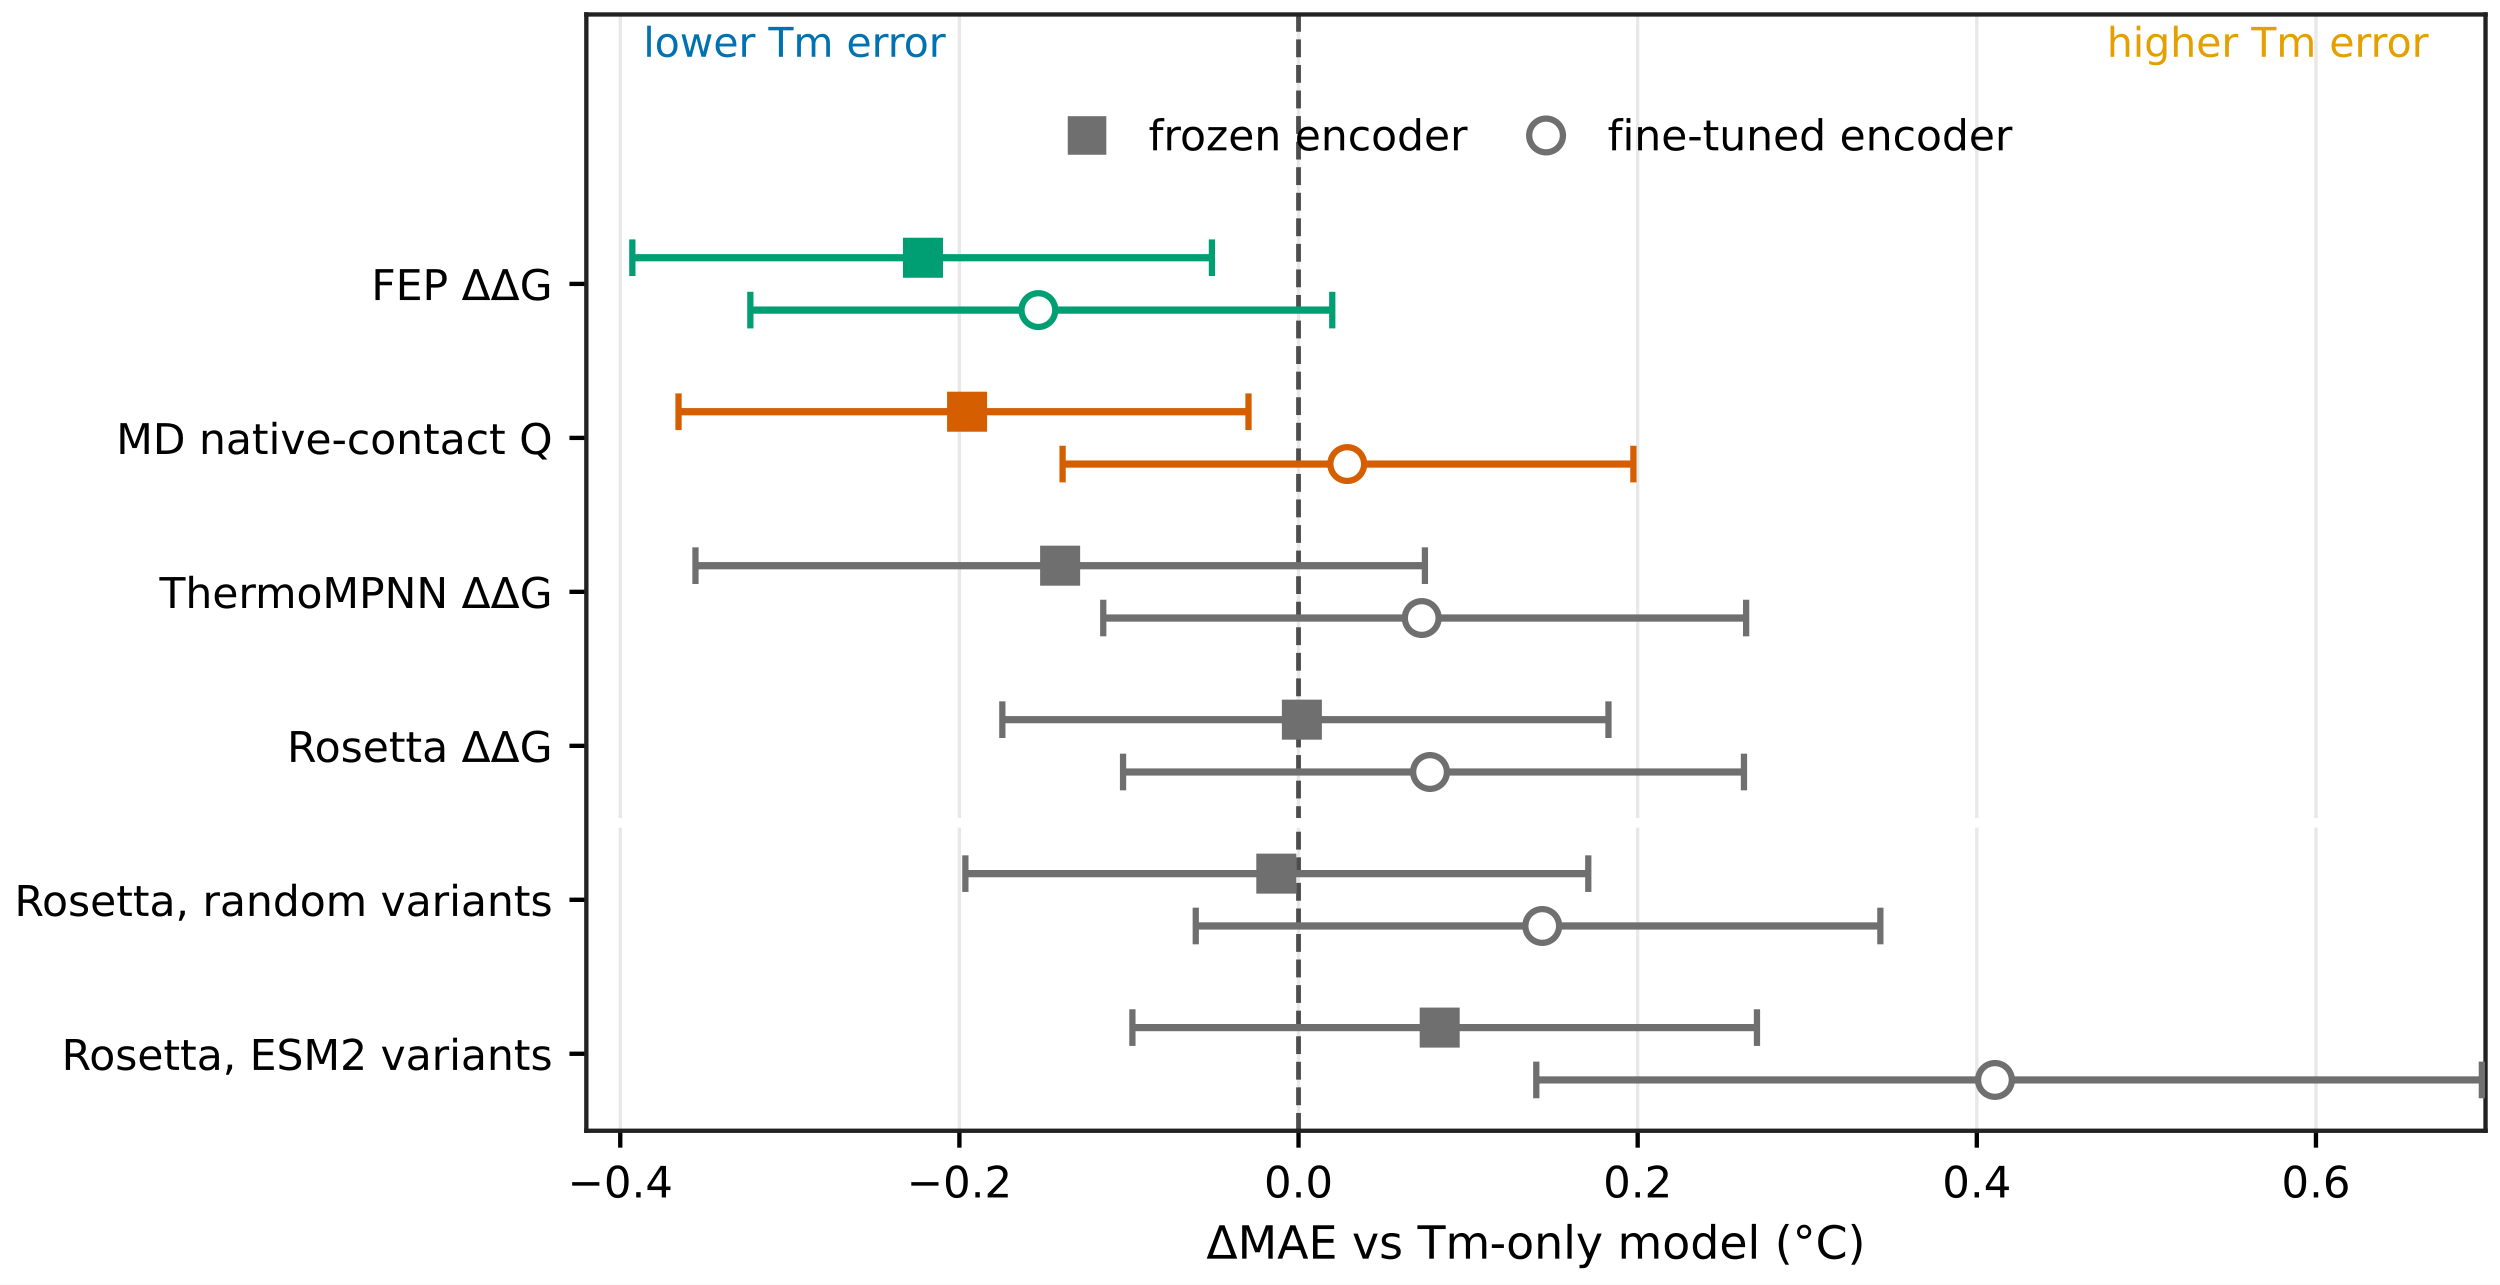
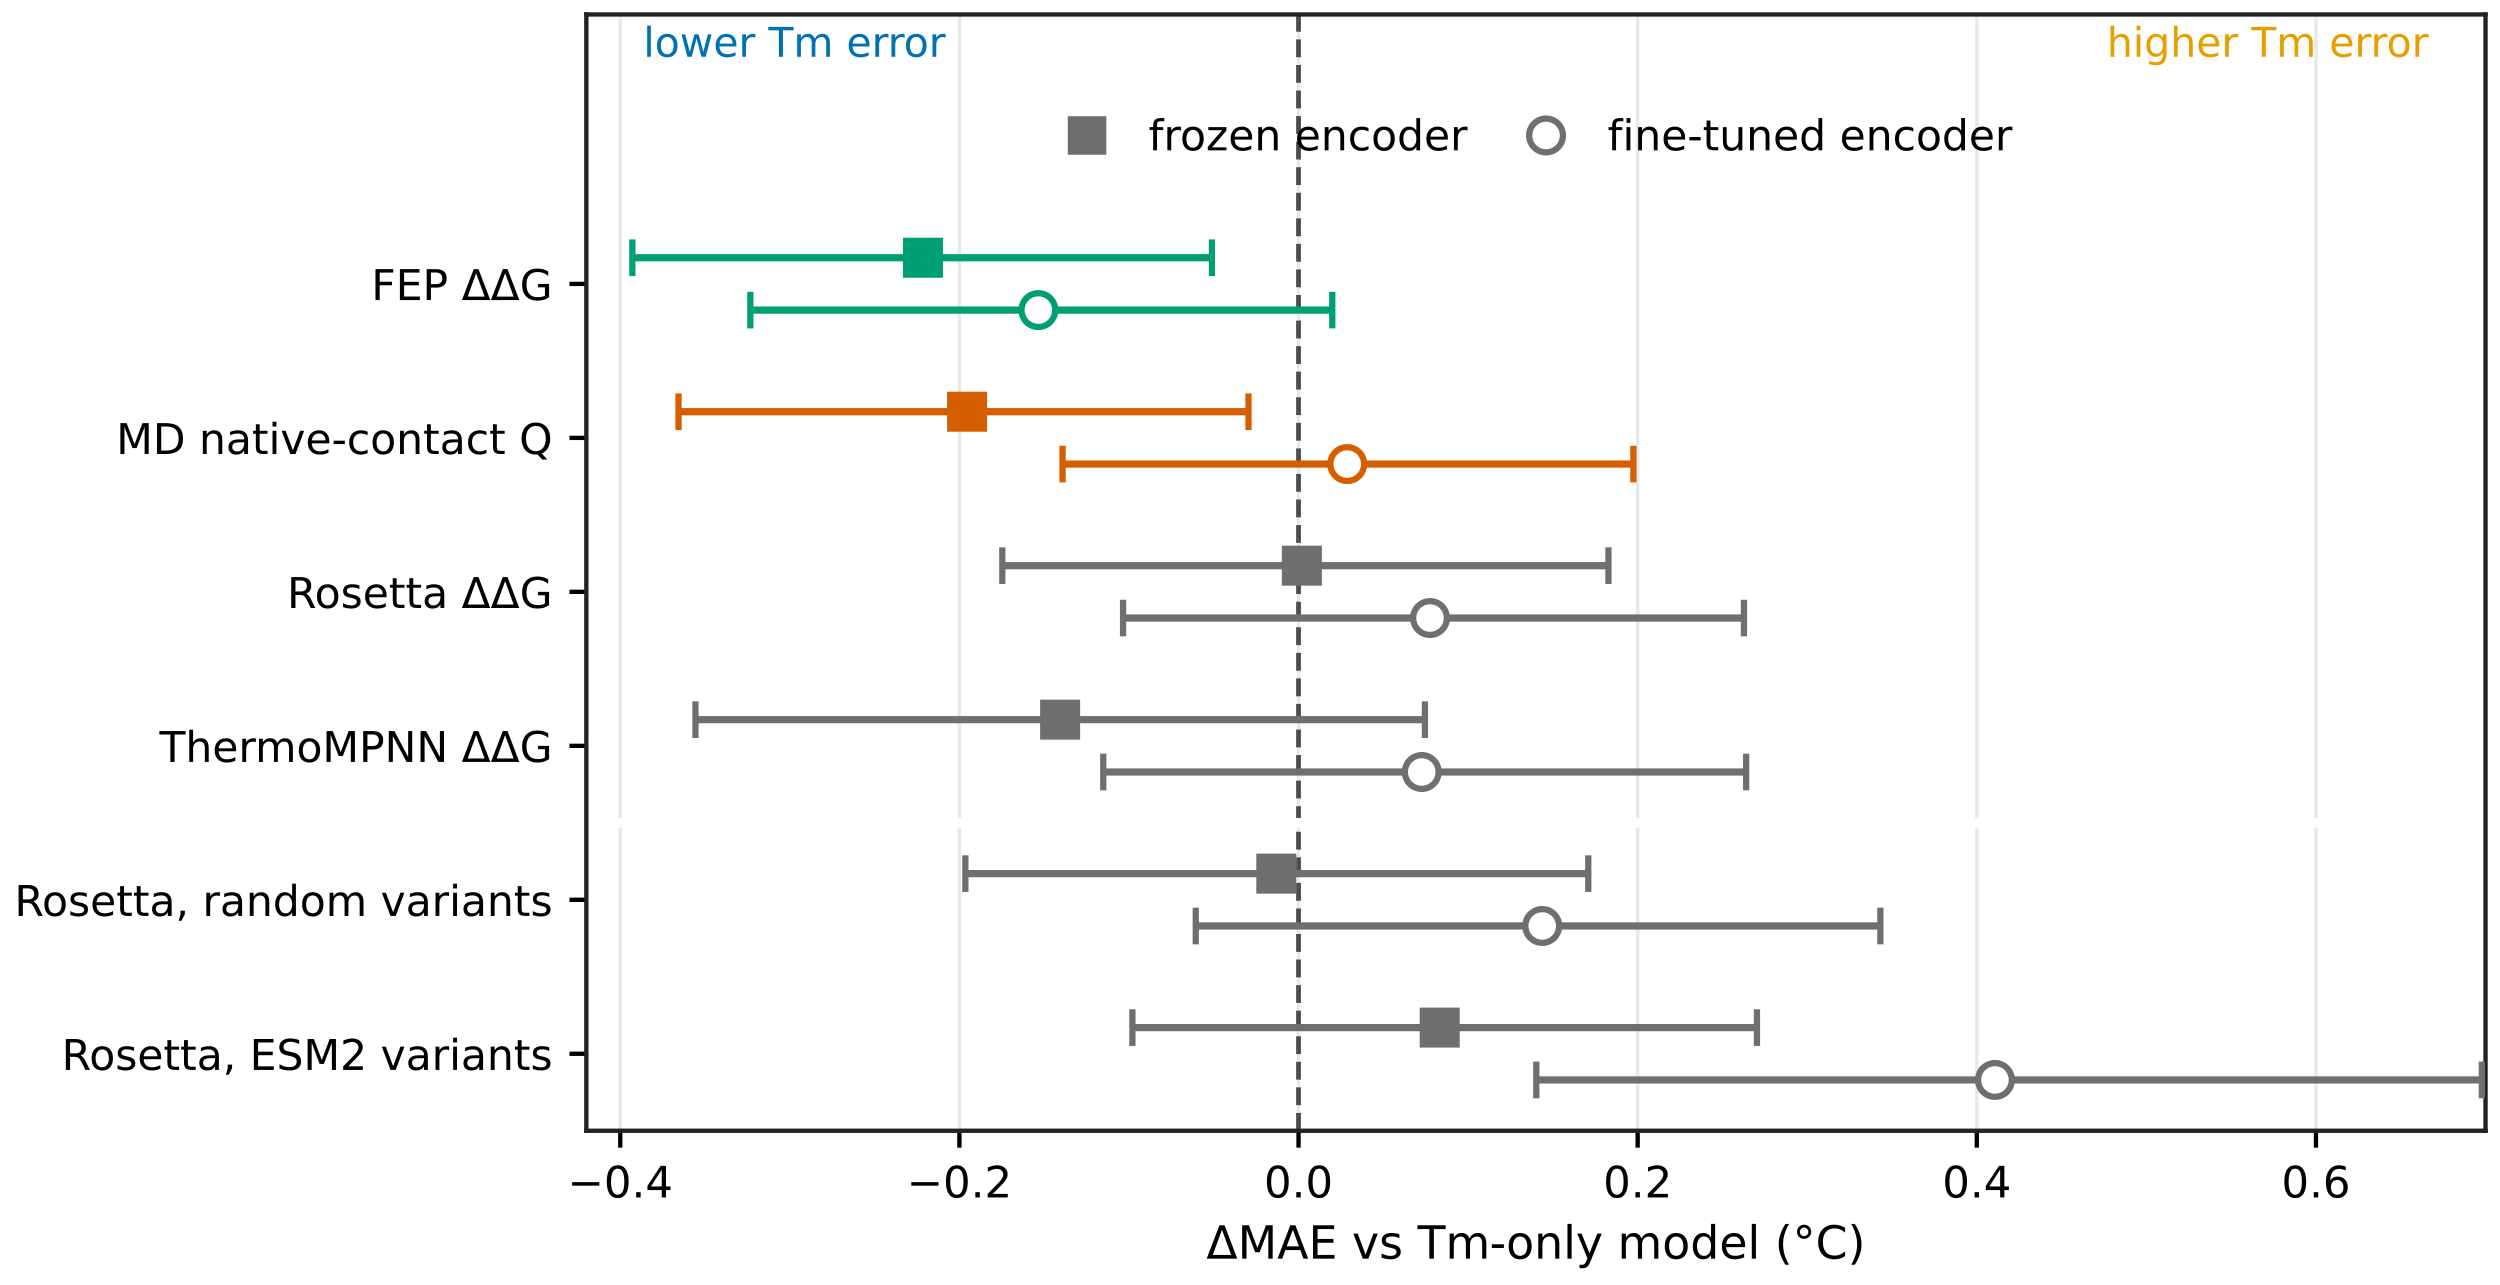
<svg xmlns="http://www.w3.org/2000/svg" xmlns:xlink="http://www.w3.org/1999/xlink" width="518.4pt" height="266.4pt" viewBox="0 0 518.4 266.4" version="1.1">
  <defs>
    <style type="text/css">*{stroke-linejoin: round; stroke-linecap: butt}</style>
  </defs>
  <g id="figure_1">
    <g id="patch_1">
      <path d="M 0 266.4 L 518.4 266.4 L 518.4 0 L 0 0 z " style="fill: #ffffff" />
    </g>
    <g id="axes_1">
      <g id="patch_2">
        <path d="M 121.583 234.474 L 515.4 234.474 L 515.4 3 L 121.583 3 z " style="fill: #ffffff" />
      </g>
      <g id="matplotlib.axis_1">
        <g id="xtick_1">
          <g id="line2d_1">
-             <path d="M 128.615 234.474 L 128.615 3 " clip-path="url(#pfef54113ef)" style="fill: none; stroke: #e8e8e8; stroke-width: 0.7; stroke-linecap: square" />
+             <path d="M 128.615 234.474 L 128.615 3 " clip-path="url(#pf772cab2e3)" style="fill: none; stroke: #e8e8e8; stroke-width: 0.7; stroke-linecap: square" />
          </g>
          <g id="line2d_2">
            <defs>
-               <path id="mc8afda8a05" d="M 0 0 L 0 3.5 " style="stroke: #000000; stroke-width: 0.9" />
+               <path id="ma25d79a3a3" d="M 0 0 L 0 3.5 " style="stroke: #000000; stroke-width: 0.9" />
            </defs>
            <g>
-               <use xlink:href="#mc8afda8a05" x="128.615" y="234.474" style="stroke: #000000; stroke-width: 0.9" />
+               <use xlink:href="#ma25d79a3a3" x="128.615" y="234.474" style="stroke: #000000; stroke-width: 0.9" />
            </g>
          </g>
          <g id="text_1">
            <text style="font-size: 9px; font-family: 'DejaVu Sans'; text-anchor: middle" x="128.615" y="248.313" transform="rotate(-0 128.6153 248.313)">−0.4</text>
          </g>
        </g>
        <g id="xtick_2">
          <g id="line2d_3">
-             <path d="M 198.94 234.474 L 198.94 3 " clip-path="url(#pfef54113ef)" style="fill: none; stroke: #e8e8e8; stroke-width: 0.7; stroke-linecap: square" />
+             <path d="M 198.94 234.474 L 198.94 3 " clip-path="url(#pf772cab2e3)" style="fill: none; stroke: #e8e8e8; stroke-width: 0.7; stroke-linecap: square" />
          </g>
          <g id="line2d_4">
            <g>
-               <use xlink:href="#mc8afda8a05" x="198.94" y="234.474" style="stroke: #000000; stroke-width: 0.9" />
+               <use xlink:href="#ma25d79a3a3" x="198.94" y="234.474" style="stroke: #000000; stroke-width: 0.9" />
            </g>
          </g>
          <g id="text_2">
            <text style="font-size: 9px; font-family: 'DejaVu Sans'; text-anchor: middle" x="198.94" y="248.313" transform="rotate(-0 198.9398 248.313)">−0.2</text>
          </g>
        </g>
        <g id="xtick_3">
          <g id="line2d_5">
-             <path d="M 269.264 234.474 L 269.264 3 " clip-path="url(#pfef54113ef)" style="fill: none; stroke: #e8e8e8; stroke-width: 0.7; stroke-linecap: square" />
+             <path d="M 269.264 234.474 L 269.264 3 " clip-path="url(#pf772cab2e3)" style="fill: none; stroke: #e8e8e8; stroke-width: 0.7; stroke-linecap: square" />
          </g>
          <g id="line2d_6">
            <g>
-               <use xlink:href="#mc8afda8a05" x="269.264" y="234.474" style="stroke: #000000; stroke-width: 0.9" />
+               <use xlink:href="#ma25d79a3a3" x="269.264" y="234.474" style="stroke: #000000; stroke-width: 0.9" />
            </g>
          </g>
          <g id="text_3">
            <text style="font-size: 9px; font-family: 'DejaVu Sans'; text-anchor: middle" x="269.264" y="248.313" transform="rotate(-0 269.2642 248.313)">0.0</text>
          </g>
        </g>
        <g id="xtick_4">
          <g id="line2d_7">
-             <path d="M 339.589 234.474 L 339.589 3 " clip-path="url(#pfef54113ef)" style="fill: none; stroke: #e8e8e8; stroke-width: 0.7; stroke-linecap: square" />
+             <path d="M 339.589 234.474 L 339.589 3 " clip-path="url(#pf772cab2e3)" style="fill: none; stroke: #e8e8e8; stroke-width: 0.7; stroke-linecap: square" />
          </g>
          <g id="line2d_8">
            <g>
-               <use xlink:href="#mc8afda8a05" x="339.589" y="234.474" style="stroke: #000000; stroke-width: 0.9" />
+               <use xlink:href="#ma25d79a3a3" x="339.589" y="234.474" style="stroke: #000000; stroke-width: 0.9" />
            </g>
          </g>
          <g id="text_4">
            <text style="font-size: 9px; font-family: 'DejaVu Sans'; text-anchor: middle" x="339.589" y="248.313" transform="rotate(-0 339.5886 248.313)">0.2</text>
          </g>
        </g>
        <g id="xtick_5">
          <g id="line2d_9">
-             <path d="M 409.913 234.474 L 409.913 3 " clip-path="url(#pfef54113ef)" style="fill: none; stroke: #e8e8e8; stroke-width: 0.7; stroke-linecap: square" />
+             <path d="M 409.913 234.474 L 409.913 3 " clip-path="url(#pf772cab2e3)" style="fill: none; stroke: #e8e8e8; stroke-width: 0.7; stroke-linecap: square" />
          </g>
          <g id="line2d_10">
            <g>
-               <use xlink:href="#mc8afda8a05" x="409.913" y="234.474" style="stroke: #000000; stroke-width: 0.9" />
+               <use xlink:href="#ma25d79a3a3" x="409.913" y="234.474" style="stroke: #000000; stroke-width: 0.9" />
            </g>
          </g>
          <g id="text_5">
            <text style="font-size: 9px; font-family: 'DejaVu Sans'; text-anchor: middle" x="409.913" y="248.313" transform="rotate(-0 409.9131 248.313)">0.4</text>
          </g>
        </g>
        <g id="xtick_6">
          <g id="line2d_11">
-             <path d="M 480.238 234.474 L 480.238 3 " clip-path="url(#pfef54113ef)" style="fill: none; stroke: #e8e8e8; stroke-width: 0.7; stroke-linecap: square" />
+             <path d="M 480.238 234.474 L 480.238 3 " clip-path="url(#pf772cab2e3)" style="fill: none; stroke: #e8e8e8; stroke-width: 0.7; stroke-linecap: square" />
          </g>
          <g id="line2d_12">
            <g>
-               <use xlink:href="#mc8afda8a05" x="480.238" y="234.474" style="stroke: #000000; stroke-width: 0.9" />
+               <use xlink:href="#ma25d79a3a3" x="480.238" y="234.474" style="stroke: #000000; stroke-width: 0.9" />
            </g>
          </g>
          <g id="text_6">
            <text style="font-size: 9px; font-family: 'DejaVu Sans'; text-anchor: middle" x="480.238" y="248.313" transform="rotate(-0 480.2375 248.313)">0.6</text>
          </g>
        </g>
        <g id="text_7">
          <g transform="translate(250.1388 261.4048)">
            <text>
              <tspan x="0" y="-0.406" style="font-size: 9.5px; font-family: 'DejaVu Sans'">Δ</tspan>
              <tspan x="6.499" y="-0.406" style="font-size: 9.5px; font-family: 'DejaVu Sans'">M</tspan>
              <tspan x="14.695" y="-0.406" style="font-size: 9.5px; font-family: 'DejaVu Sans'">A</tspan>
              <tspan x="21.194" y="-0.406" style="font-size: 9.5px; font-family: 'DejaVu Sans'">E</tspan>
              <tspan x="27.197" y="-0.406" style="font-size: 9.5px; font-family: 'DejaVu Sans'"> </tspan>
              <tspan x="30.216" y="-0.406" style="font-size: 9.5px; font-family: 'DejaVu Sans'">v</tspan>
              <tspan x="35.838" y="-0.406" style="font-size: 9.5px; font-family: 'DejaVu Sans'">s</tspan>
              <tspan x="40.788" y="-0.406" style="font-size: 9.5px; font-family: 'DejaVu Sans'"> </tspan>
              <tspan x="43.808" y="-0.406" style="font-size: 9.5px; font-family: 'DejaVu Sans'">T</tspan>
              <tspan x="49.611" y="-0.406" style="font-size: 9.5px; font-family: 'DejaVu Sans'">m</tspan>
              <tspan x="58.74" y="-0.406" style="font-size: 9.5px; font-family: 'DejaVu Sans'">-</tspan>
              <tspan x="62.168" y="-0.406" style="font-size: 9.5px; font-family: 'DejaVu Sans'">o</tspan>
              <tspan x="67.98" y="-0.406" style="font-size: 9.5px; font-family: 'DejaVu Sans'">n</tspan>
              <tspan x="74.001" y="-0.406" style="font-size: 9.5px; font-family: 'DejaVu Sans'">l</tspan>
              <tspan x="76.64" y="-0.406" style="font-size: 9.5px; font-family: 'DejaVu Sans'">y</tspan>
              <tspan x="82.262" y="-0.406" style="font-size: 9.5px; font-family: 'DejaVu Sans'"> </tspan>
              <tspan x="85.282" y="-0.406" style="font-size: 9.5px; font-family: 'DejaVu Sans'">m</tspan>
              <tspan x="94.536" y="-0.406" style="font-size: 9.5px; font-family: 'DejaVu Sans'">o</tspan>
              <tspan x="100.349" y="-0.406" style="font-size: 9.5px; font-family: 'DejaVu Sans'">d</tspan>
              <tspan x="106.379" y="-0.406" style="font-size: 9.5px; font-family: 'DejaVu Sans'">e</tspan>
              <tspan x="112.224" y="-0.406" style="font-size: 9.5px; font-family: 'DejaVu Sans'">l</tspan>
              <tspan x="114.863" y="-0.406" style="font-size: 9.5px; font-family: 'DejaVu Sans'"> </tspan>
              <tspan x="117.883" y="-0.406" style="font-size: 9.5px; font-family: 'DejaVu Sans'">(</tspan>
              <tspan x="121.589" y="-0.406" style="font-size: 9.5px; font-family: 'DejaVu Sans'">°</tspan>
              <tspan x="126.339" y="-0.406" style="font-size: 9.5px; font-family: 'DejaVu Sans'">C</tspan>
              <tspan x="132.972" y="-0.406" style="font-size: 9.5px; font-family: 'DejaVu Sans'">)</tspan>
            </text>
          </g>
        </g>
      </g>
      <g id="matplotlib.axis_2">
        <g id="ytick_1">
          <g id="line2d_13">
            <defs>
-               <path id="m3f91f0c5da" d="M 0 0 L -3.5 0 " style="stroke: #000000; stroke-width: 0.9" />
+               <path id="mfa85fd4b20" d="M 0 0 L -3.5 0 " style="stroke: #000000; stroke-width: 0.9" />
            </defs>
            <g>
-               <use xlink:href="#m3f91f0c5da" x="121.583" y="58.873" style="stroke: #000000; stroke-width: 0.9" />
+               <use xlink:href="#mfa85fd4b20" x="121.583" y="58.873" style="stroke: #000000; stroke-width: 0.9" />
            </g>
          </g>
          <g id="text_8">
            <text style="font-size: 8.8px; font-family: 'DejaVu Sans'; text-anchor: end" x="114.583" y="62.217" transform="rotate(-0 114.5829 62.21664)">FEP ΔΔG</text>
          </g>
        </g>
        <g id="ytick_2">
          <g id="line2d_14">
            <g>
-               <use xlink:href="#m3f91f0c5da" x="121.583" y="90.801" style="stroke: #000000; stroke-width: 0.9" />
+               <use xlink:href="#mfa85fd4b20" x="121.583" y="90.801" style="stroke: #000000; stroke-width: 0.9" />
            </g>
          </g>
          <g id="text_9">
            <text style="font-size: 8.8px; font-family: 'DejaVu Sans'; text-anchor: end" x="114.583" y="94.144" transform="rotate(-0 114.5829 94.14411)">MD native-contact Q</text>
          </g>
        </g>
        <g id="ytick_3">
          <g id="line2d_15">
            <g>
-               <use xlink:href="#m3f91f0c5da" x="121.583" y="122.728" style="stroke: #000000; stroke-width: 0.9" />
+               <use xlink:href="#mfa85fd4b20" x="121.583" y="122.728" style="stroke: #000000; stroke-width: 0.9" />
            </g>
          </g>
          <g id="text_10">
-             <text style="font-size: 8.8px; font-family: 'DejaVu Sans'; text-anchor: end" x="114.583" y="126.072" transform="rotate(-0 114.5829 126.0716)">ThermoMPNN ΔΔG</text>
+             <text style="font-size: 8.8px; font-family: 'DejaVu Sans'; text-anchor: end" x="114.583" y="126.072" transform="rotate(-0 114.5829 126.0716)">Rosetta ΔΔG</text>
          </g>
        </g>
        <g id="ytick_4">
          <g id="line2d_16">
            <g>
-               <use xlink:href="#m3f91f0c5da" x="121.583" y="154.656" style="stroke: #000000; stroke-width: 0.9" />
+               <use xlink:href="#mfa85fd4b20" x="121.583" y="154.656" style="stroke: #000000; stroke-width: 0.9" />
            </g>
          </g>
          <g id="text_11">
-             <text style="font-size: 8.8px; font-family: 'DejaVu Sans'; text-anchor: end" x="114.583" y="157.999" transform="rotate(-0 114.5829 157.9991)">Rosetta ΔΔG</text>
+             <text style="font-size: 8.8px; font-family: 'DejaVu Sans'; text-anchor: end" x="114.583" y="157.999" transform="rotate(-0 114.5829 157.9991)">ThermoMPNN ΔΔG</text>
          </g>
        </g>
        <g id="ytick_5">
          <g id="line2d_17">
            <g>
-               <use xlink:href="#m3f91f0c5da" x="121.583" y="186.583" style="stroke: #000000; stroke-width: 0.9" />
+               <use xlink:href="#mfa85fd4b20" x="121.583" y="186.583" style="stroke: #000000; stroke-width: 0.9" />
            </g>
          </g>
          <g id="text_12">
            <text style="font-size: 8.8px; font-family: 'DejaVu Sans'; text-anchor: end" x="114.583" y="189.927" transform="rotate(-0 114.5829 189.9265)">Rosetta, random variants</text>
          </g>
        </g>
        <g id="ytick_6">
          <g id="line2d_18">
            <g>
-               <use xlink:href="#m3f91f0c5da" x="121.583" y="218.511" style="stroke: #000000; stroke-width: 0.9" />
+               <use xlink:href="#mfa85fd4b20" x="121.583" y="218.511" style="stroke: #000000; stroke-width: 0.9" />
            </g>
          </g>
          <g id="text_13">
            <text style="font-size: 8.8px; font-family: 'DejaVu Sans'; text-anchor: end" x="114.583" y="221.854" transform="rotate(-0 114.5829 221.854)">Rosetta, ESM2 variants</text>
          </g>
        </g>
      </g>
      <g id="line2d_19">
-         <path d="M 269.264 234.474 L 269.264 3 " clip-path="url(#pfef54113ef)" style="fill: none; stroke-dasharray: 3.7,1.6; stroke-dashoffset: 0; stroke: #4d4d4d" />
+         <path d="M 269.264 234.474 L 269.264 3 " clip-path="url(#pf772cab2e3)" style="fill: none; stroke-dasharray: 3.7,1.6; stroke-dashoffset: 0; stroke: #4d4d4d" />
      </g>
      <g id="line2d_20">
-         <path d="M 121.583 170.619 L 515.4 170.619 " clip-path="url(#pfef54113ef)" style="fill: none; stroke: #ffffff; stroke-width: 2; stroke-linecap: square" />
+         <path d="M 121.583 170.619 L 515.4 170.619 " clip-path="url(#pf772cab2e3)" style="fill: none; stroke: #ffffff; stroke-width: 2; stroke-linecap: square" />
      </g>
      <g id="patch_3">
        <path d="M 121.583 234.474 L 121.583 3 " style="fill: none; stroke: #222222; stroke-width: 0.9; stroke-linejoin: miter; stroke-linecap: square" />
      </g>
      <g id="patch_4">
        <path d="M 515.4 234.474 L 515.4 3 " style="fill: none; stroke: #222222; stroke-width: 0.9; stroke-linejoin: miter; stroke-linecap: square" />
      </g>
      <g id="patch_5">
        <path d="M 121.583 234.474 L 515.4 234.474 " style="fill: none; stroke: #222222; stroke-width: 0.9; stroke-linejoin: miter; stroke-linecap: square" />
      </g>
      <g id="patch_6">
        <path d="M 121.583 3 L 515.4 3 " style="fill: none; stroke: #222222; stroke-width: 0.9; stroke-linejoin: miter; stroke-linecap: square" />
      </g>
      <g id="text_14">
        <text style="font-size: 8.5px; font-family: 'DejaVu Sans'; text-anchor: start; fill: #0072b2" x="133.397" y="11.774" transform="rotate(-0 133.3974 11.77365)">lower Tm error</text>
      </g>
      <g id="text_15">
        <text style="font-size: 8.5px; font-family: 'DejaVu Sans'; text-anchor: end; fill: #e69f00" x="503.585" y="11.774" transform="rotate(-0 503.5853 11.77365)">higher Tm error</text>
      </g>
      <g id="LineCollection_1">
-         <path d="M 131.124 53.446 L 251.305 53.446 " clip-path="url(#pfef54113ef)" style="fill: none; stroke: #009e73; stroke-width: 1.5" />
+         <path d="M 131.124 53.446 L 251.305 53.446 " clip-path="url(#pf772cab2e3)" style="fill: none; stroke: #009e73; stroke-width: 1.5" />
      </g>
      <g id="line2d_21">
        <defs>
-           <path id="m1e92afa48b" d="M 0 3.8 L 0 -3.8 " style="stroke: #009e73; stroke-width: 1.3" />
-         </defs>
-         <g clip-path="url(#pfef54113ef)">
-           <use xlink:href="#m1e92afa48b" x="131.124" y="53.446" style="fill: #1f77b4; stroke: #009e73; stroke-width: 1.3" />
+           <path id="m50fdd57463" d="M 0 3.8 L 0 -3.8 " style="stroke: #009e73; stroke-width: 1.3" />
+         </defs>
+         <g clip-path="url(#pf772cab2e3)">
+           <use xlink:href="#m50fdd57463" x="131.124" y="53.446" style="fill: #1f77b4; stroke: #009e73; stroke-width: 1.3" />
        </g>
      </g>
      <g id="line2d_22">
-         <g clip-path="url(#pfef54113ef)">
-           <use xlink:href="#m1e92afa48b" x="251.305" y="53.446" style="fill: #1f77b4; stroke: #009e73; stroke-width: 1.3" />
+         <g clip-path="url(#pf772cab2e3)">
+           <use xlink:href="#m50fdd57463" x="251.305" y="53.446" style="fill: #1f77b4; stroke: #009e73; stroke-width: 1.3" />
        </g>
      </g>
      <g id="LineCollection_2">
-         <path d="M 140.7 85.373 L 258.886 85.373 " clip-path="url(#pfef54113ef)" style="fill: none; stroke: #d55e00; stroke-width: 1.5" />
+         <path d="M 140.7 85.373 L 258.886 85.373 " clip-path="url(#pf772cab2e3)" style="fill: none; stroke: #d55e00; stroke-width: 1.5" />
      </g>
      <g id="line2d_23">
        <defs>
-           <path id="m2a09e743af" d="M 0 3.8 L 0 -3.8 " style="stroke: #d55e00; stroke-width: 1.3" />
-         </defs>
-         <g clip-path="url(#pfef54113ef)">
-           <use xlink:href="#m2a09e743af" x="140.7" y="85.373" style="fill: #ff7f0e; stroke: #d55e00; stroke-width: 1.3" />
+           <path id="m24cbd2ec48" d="M 0 3.8 L 0 -3.8 " style="stroke: #d55e00; stroke-width: 1.3" />
+         </defs>
+         <g clip-path="url(#pf772cab2e3)">
+           <use xlink:href="#m24cbd2ec48" x="140.7" y="85.373" style="fill: #ff7f0e; stroke: #d55e00; stroke-width: 1.3" />
        </g>
      </g>
      <g id="line2d_24">
-         <g clip-path="url(#pfef54113ef)">
-           <use xlink:href="#m2a09e743af" x="258.886" y="85.373" style="fill: #ff7f0e; stroke: #d55e00; stroke-width: 1.3" />
+         <g clip-path="url(#pf772cab2e3)">
+           <use xlink:href="#m24cbd2ec48" x="258.886" y="85.373" style="fill: #ff7f0e; stroke: #d55e00; stroke-width: 1.3" />
        </g>
      </g>
      <g id="LineCollection_3">
-         <path d="M 144.213 117.301 L 295.471 117.301 " clip-path="url(#pfef54113ef)" style="fill: none; stroke: #6f6f6f; stroke-width: 1.5" />
+         <path d="M 207.843 117.301 L 333.533 117.301 " clip-path="url(#pf772cab2e3)" style="fill: none; stroke: #6f6f6f; stroke-width: 1.5" />
      </g>
      <g id="line2d_25">
        <defs>
-           <path id="m36589fc145" d="M 0 3.8 L 0 -3.8 " style="stroke: #6f6f6f; stroke-width: 1.3" />
-         </defs>
-         <g clip-path="url(#pfef54113ef)">
-           <use xlink:href="#m36589fc145" x="144.213" y="117.301" style="fill: #2ca02c; stroke: #6f6f6f; stroke-width: 1.3" />
+           <path id="md6932cb989" d="M 0 3.8 L 0 -3.8 " style="stroke: #6f6f6f; stroke-width: 1.3" />
+         </defs>
+         <g clip-path="url(#pf772cab2e3)">
+           <use xlink:href="#md6932cb989" x="207.843" y="117.301" style="fill: #2ca02c; stroke: #6f6f6f; stroke-width: 1.3" />
        </g>
      </g>
      <g id="line2d_26">
-         <g clip-path="url(#pfef54113ef)">
-           <use xlink:href="#m36589fc145" x="295.471" y="117.301" style="fill: #2ca02c; stroke: #6f6f6f; stroke-width: 1.3" />
+         <g clip-path="url(#pf772cab2e3)">
+           <use xlink:href="#md6932cb989" x="333.533" y="117.301" style="fill: #2ca02c; stroke: #6f6f6f; stroke-width: 1.3" />
        </g>
      </g>
      <g id="LineCollection_4">
-         <path d="M 207.843 149.228 L 333.533 149.228 " clip-path="url(#pfef54113ef)" style="fill: none; stroke: #6f6f6f; stroke-width: 1.5" />
+         <path d="M 144.213 149.228 L 295.471 149.228 " clip-path="url(#pf772cab2e3)" style="fill: none; stroke: #6f6f6f; stroke-width: 1.5" />
      </g>
      <g id="line2d_27">
        <defs>
-           <path id="m5da6849afe" d="M 0 3.8 L 0 -3.8 " style="stroke: #6f6f6f; stroke-width: 1.3" />
-         </defs>
-         <g clip-path="url(#pfef54113ef)">
-           <use xlink:href="#m5da6849afe" x="207.843" y="149.228" style="fill: #d62728; stroke: #6f6f6f; stroke-width: 1.3" />
+           <path id="md8a21fb26d" d="M 0 3.8 L 0 -3.8 " style="stroke: #6f6f6f; stroke-width: 1.3" />
+         </defs>
+         <g clip-path="url(#pf772cab2e3)">
+           <use xlink:href="#md8a21fb26d" x="144.213" y="149.228" style="fill: #d62728; stroke: #6f6f6f; stroke-width: 1.3" />
        </g>
      </g>
      <g id="line2d_28">
-         <g clip-path="url(#pfef54113ef)">
-           <use xlink:href="#m5da6849afe" x="333.533" y="149.228" style="fill: #d62728; stroke: #6f6f6f; stroke-width: 1.3" />
+         <g clip-path="url(#pf772cab2e3)">
+           <use xlink:href="#md8a21fb26d" x="295.471" y="149.228" style="fill: #d62728; stroke: #6f6f6f; stroke-width: 1.3" />
        </g>
      </g>
      <g id="LineCollection_5">
-         <path d="M 200.179 181.156 L 329.347 181.156 " clip-path="url(#pfef54113ef)" style="fill: none; stroke: #6f6f6f; stroke-width: 1.5" />
+         <path d="M 200.179 181.156 L 329.347 181.156 " clip-path="url(#pf772cab2e3)" style="fill: none; stroke: #6f6f6f; stroke-width: 1.5" />
      </g>
      <g id="line2d_29">
        <defs>
-           <path id="m96489b0804" d="M 0 3.8 L 0 -3.8 " style="stroke: #6f6f6f; stroke-width: 1.3" />
-         </defs>
-         <g clip-path="url(#pfef54113ef)">
-           <use xlink:href="#m96489b0804" x="200.179" y="181.156" style="fill: #9467bd; stroke: #6f6f6f; stroke-width: 1.3" />
+           <path id="mb5a262e832" d="M 0 3.8 L 0 -3.8 " style="stroke: #6f6f6f; stroke-width: 1.3" />
+         </defs>
+         <g clip-path="url(#pf772cab2e3)">
+           <use xlink:href="#mb5a262e832" x="200.179" y="181.156" style="fill: #9467bd; stroke: #6f6f6f; stroke-width: 1.3" />
        </g>
      </g>
      <g id="line2d_30">
-         <g clip-path="url(#pfef54113ef)">
-           <use xlink:href="#m96489b0804" x="329.347" y="181.156" style="fill: #9467bd; stroke: #6f6f6f; stroke-width: 1.3" />
+         <g clip-path="url(#pf772cab2e3)">
+           <use xlink:href="#mb5a262e832" x="329.347" y="181.156" style="fill: #9467bd; stroke: #6f6f6f; stroke-width: 1.3" />
        </g>
      </g>
      <g id="LineCollection_6">
-         <path d="M 234.816 213.083 L 364.325 213.083 " clip-path="url(#pfef54113ef)" style="fill: none; stroke: #6f6f6f; stroke-width: 1.5" />
+         <path d="M 234.816 213.083 L 364.325 213.083 " clip-path="url(#pf772cab2e3)" style="fill: none; stroke: #6f6f6f; stroke-width: 1.5" />
      </g>
      <g id="line2d_31">
        <defs>
-           <path id="md5ec84009c" d="M 0 3.8 L 0 -3.8 " style="stroke: #6f6f6f; stroke-width: 1.3" />
-         </defs>
-         <g clip-path="url(#pfef54113ef)">
-           <use xlink:href="#md5ec84009c" x="234.816" y="213.083" style="fill: #8c564b; stroke: #6f6f6f; stroke-width: 1.3" />
+           <path id="mc69b854a19" d="M 0 3.8 L 0 -3.8 " style="stroke: #6f6f6f; stroke-width: 1.3" />
+         </defs>
+         <g clip-path="url(#pf772cab2e3)">
+           <use xlink:href="#mc69b854a19" x="234.816" y="213.083" style="fill: #8c564b; stroke: #6f6f6f; stroke-width: 1.3" />
        </g>
      </g>
      <g id="line2d_32">
-         <g clip-path="url(#pfef54113ef)">
-           <use xlink:href="#md5ec84009c" x="364.325" y="213.083" style="fill: #8c564b; stroke: #6f6f6f; stroke-width: 1.3" />
+         <g clip-path="url(#pf772cab2e3)">
+           <use xlink:href="#mc69b854a19" x="364.325" y="213.083" style="fill: #8c564b; stroke: #6f6f6f; stroke-width: 1.3" />
        </g>
      </g>
      <g id="LineCollection_7">
-         <path d="M 155.593 64.301 L 276.258 64.301 " clip-path="url(#pfef54113ef)" style="fill: none; stroke: #009e73; stroke-width: 1.5" />
+         <path d="M 155.593 64.301 L 276.258 64.301 " clip-path="url(#pf772cab2e3)" style="fill: none; stroke: #009e73; stroke-width: 1.5" />
      </g>
      <g id="line2d_33">
        <defs>
-           <path id="m81504f5fa7" d="M 0 3.8 L 0 -3.8 " style="stroke: #009e73; stroke-width: 1.3" />
-         </defs>
-         <g clip-path="url(#pfef54113ef)">
-           <use xlink:href="#m81504f5fa7" x="155.593" y="64.301" style="fill: #e377c2; stroke: #009e73; stroke-width: 1.3" />
+           <path id="me85ee77a3b" d="M 0 3.8 L 0 -3.8 " style="stroke: #009e73; stroke-width: 1.3" />
+         </defs>
+         <g clip-path="url(#pf772cab2e3)">
+           <use xlink:href="#me85ee77a3b" x="155.593" y="64.301" style="fill: #e377c2; stroke: #009e73; stroke-width: 1.3" />
        </g>
      </g>
      <g id="line2d_34">
-         <g clip-path="url(#pfef54113ef)">
-           <use xlink:href="#m81504f5fa7" x="276.258" y="64.301" style="fill: #e377c2; stroke: #009e73; stroke-width: 1.3" />
+         <g clip-path="url(#pf772cab2e3)">
+           <use xlink:href="#me85ee77a3b" x="276.258" y="64.301" style="fill: #e377c2; stroke: #009e73; stroke-width: 1.3" />
        </g>
      </g>
      <g id="LineCollection_8">
-         <path d="M 220.339 96.228 L 338.7 96.228 " clip-path="url(#pfef54113ef)" style="fill: none; stroke: #d55e00; stroke-width: 1.5" />
+         <path d="M 220.339 96.228 L 338.7 96.228 " clip-path="url(#pf772cab2e3)" style="fill: none; stroke: #d55e00; stroke-width: 1.5" />
      </g>
      <g id="line2d_35">
        <defs>
-           <path id="md012c26acb" d="M 0 3.8 L 0 -3.8 " style="stroke: #d55e00; stroke-width: 1.3" />
-         </defs>
-         <g clip-path="url(#pfef54113ef)">
-           <use xlink:href="#md012c26acb" x="220.339" y="96.228" style="fill: #7f7f7f; stroke: #d55e00; stroke-width: 1.3" />
+           <path id="m09980b7445" d="M 0 3.8 L 0 -3.8 " style="stroke: #d55e00; stroke-width: 1.3" />
+         </defs>
+         <g clip-path="url(#pf772cab2e3)">
+           <use xlink:href="#m09980b7445" x="220.339" y="96.228" style="fill: #7f7f7f; stroke: #d55e00; stroke-width: 1.3" />
        </g>
      </g>
      <g id="line2d_36">
-         <g clip-path="url(#pfef54113ef)">
-           <use xlink:href="#md012c26acb" x="338.7" y="96.228" style="fill: #7f7f7f; stroke: #d55e00; stroke-width: 1.3" />
+         <g clip-path="url(#pf772cab2e3)">
+           <use xlink:href="#m09980b7445" x="338.7" y="96.228" style="fill: #7f7f7f; stroke: #d55e00; stroke-width: 1.3" />
        </g>
      </g>
      <g id="LineCollection_9">
-         <path d="M 228.768 128.156 L 362.079 128.156 " clip-path="url(#pfef54113ef)" style="fill: none; stroke: #6f6f6f; stroke-width: 1.5" />
+         <path d="M 232.876 128.156 L 361.629 128.156 " clip-path="url(#pf772cab2e3)" style="fill: none; stroke: #6f6f6f; stroke-width: 1.5" />
      </g>
      <g id="line2d_37">
        <defs>
-           <path id="m1c3c7a6457" d="M 0 3.8 L 0 -3.8 " style="stroke: #6f6f6f; stroke-width: 1.3" />
-         </defs>
-         <g clip-path="url(#pfef54113ef)">
-           <use xlink:href="#m1c3c7a6457" x="228.768" y="128.156" style="fill: #bcbd22; stroke: #6f6f6f; stroke-width: 1.3" />
+           <path id="m94c8a9f7d3" d="M 0 3.8 L 0 -3.8 " style="stroke: #6f6f6f; stroke-width: 1.3" />
+         </defs>
+         <g clip-path="url(#pf772cab2e3)">
+           <use xlink:href="#m94c8a9f7d3" x="232.876" y="128.156" style="fill: #bcbd22; stroke: #6f6f6f; stroke-width: 1.3" />
        </g>
      </g>
      <g id="line2d_38">
-         <g clip-path="url(#pfef54113ef)">
-           <use xlink:href="#m1c3c7a6457" x="362.079" y="128.156" style="fill: #bcbd22; stroke: #6f6f6f; stroke-width: 1.3" />
+         <g clip-path="url(#pf772cab2e3)">
+           <use xlink:href="#m94c8a9f7d3" x="361.629" y="128.156" style="fill: #bcbd22; stroke: #6f6f6f; stroke-width: 1.3" />
        </g>
      </g>
      <g id="LineCollection_10">
-         <path d="M 232.876 160.083 L 361.629 160.083 " clip-path="url(#pfef54113ef)" style="fill: none; stroke: #6f6f6f; stroke-width: 1.5" />
+         <path d="M 228.768 160.083 L 362.079 160.083 " clip-path="url(#pf772cab2e3)" style="fill: none; stroke: #6f6f6f; stroke-width: 1.5" />
      </g>
      <g id="line2d_39">
        <defs>
-           <path id="mee0203fd98" d="M 0 3.8 L 0 -3.8 " style="stroke: #6f6f6f; stroke-width: 1.3" />
-         </defs>
-         <g clip-path="url(#pfef54113ef)">
-           <use xlink:href="#mee0203fd98" x="232.876" y="160.083" style="fill: #17becf; stroke: #6f6f6f; stroke-width: 1.3" />
+           <path id="m754ffae4fc" d="M 0 3.8 L 0 -3.8 " style="stroke: #6f6f6f; stroke-width: 1.3" />
+         </defs>
+         <g clip-path="url(#pf772cab2e3)">
+           <use xlink:href="#m754ffae4fc" x="228.768" y="160.083" style="fill: #17becf; stroke: #6f6f6f; stroke-width: 1.3" />
        </g>
      </g>
      <g id="line2d_40">
-         <g clip-path="url(#pfef54113ef)">
-           <use xlink:href="#mee0203fd98" x="361.629" y="160.083" style="fill: #17becf; stroke: #6f6f6f; stroke-width: 1.3" />
+         <g clip-path="url(#pf772cab2e3)">
+           <use xlink:href="#m754ffae4fc" x="362.079" y="160.083" style="fill: #17becf; stroke: #6f6f6f; stroke-width: 1.3" />
        </g>
      </g>
      <g id="LineCollection_11">
-         <path d="M 247.954 192.011 L 389.911 192.011 " clip-path="url(#pfef54113ef)" style="fill: none; stroke: #6f6f6f; stroke-width: 1.5" />
+         <path d="M 247.954 192.011 L 389.911 192.011 " clip-path="url(#pf772cab2e3)" style="fill: none; stroke: #6f6f6f; stroke-width: 1.5" />
      </g>
      <g id="line2d_41">
        <defs>
-           <path id="m7911385530" d="M 0 3.8 L 0 -3.8 " style="stroke: #6f6f6f; stroke-width: 1.3" />
-         </defs>
-         <g clip-path="url(#pfef54113ef)">
-           <use xlink:href="#m7911385530" x="247.954" y="192.011" style="fill: #1f77b4; stroke: #6f6f6f; stroke-width: 1.3" />
+           <path id="me1c447cf35" d="M 0 3.8 L 0 -3.8 " style="stroke: #6f6f6f; stroke-width: 1.3" />
+         </defs>
+         <g clip-path="url(#pf772cab2e3)">
+           <use xlink:href="#me1c447cf35" x="247.954" y="192.011" style="fill: #1f77b4; stroke: #6f6f6f; stroke-width: 1.3" />
        </g>
      </g>
      <g id="line2d_42">
-         <g clip-path="url(#pfef54113ef)">
-           <use xlink:href="#m7911385530" x="389.911" y="192.011" style="fill: #1f77b4; stroke: #6f6f6f; stroke-width: 1.3" />
+         <g clip-path="url(#pf772cab2e3)">
+           <use xlink:href="#me1c447cf35" x="389.911" y="192.011" style="fill: #1f77b4; stroke: #6f6f6f; stroke-width: 1.3" />
        </g>
      </g>
      <g id="LineCollection_12">
-         <path d="M 318.564 223.938 L 514.64 223.938 " clip-path="url(#pfef54113ef)" style="fill: none; stroke: #6f6f6f; stroke-width: 1.5" />
+         <path d="M 318.564 223.938 L 514.64 223.938 " clip-path="url(#pf772cab2e3)" style="fill: none; stroke: #6f6f6f; stroke-width: 1.5" />
      </g>
      <g id="line2d_43">
        <defs>
-           <path id="m244fbd9153" d="M 0 3.8 L 0 -3.8 " style="stroke: #6f6f6f; stroke-width: 1.3" />
-         </defs>
-         <g clip-path="url(#pfef54113ef)">
-           <use xlink:href="#m244fbd9153" x="318.564" y="223.938" style="fill: #ff7f0e; stroke: #6f6f6f; stroke-width: 1.3" />
+           <path id="mf3e2c499de" d="M 0 3.8 L 0 -3.8 " style="stroke: #6f6f6f; stroke-width: 1.3" />
+         </defs>
+         <g clip-path="url(#pf772cab2e3)">
+           <use xlink:href="#mf3e2c499de" x="318.564" y="223.938" style="fill: #ff7f0e; stroke: #6f6f6f; stroke-width: 1.3" />
        </g>
      </g>
      <g id="line2d_44">
-         <g clip-path="url(#pfef54113ef)">
-           <use xlink:href="#m244fbd9153" x="514.64" y="223.938" style="fill: #ff7f0e; stroke: #6f6f6f; stroke-width: 1.3" />
+         <g clip-path="url(#pf772cab2e3)">
+           <use xlink:href="#mf3e2c499de" x="514.64" y="223.938" style="fill: #ff7f0e; stroke: #6f6f6f; stroke-width: 1.3" />
        </g>
      </g>
      <g id="line2d_45">
        <defs>
-           <path id="m44714d670b" d="M -3.5 3.5 L 3.5 3.5 L 3.5 -3.5 L -3.5 -3.5 z " style="stroke: #009e73; stroke-width: 1.3; stroke-linejoin: miter" />
-         </defs>
-         <g clip-path="url(#pfef54113ef)">
-           <use xlink:href="#m44714d670b" x="191.385" y="53.446" style="fill: #009e73; stroke: #009e73; stroke-width: 1.3; stroke-linejoin: miter" />
+           <path id="m3eba074794" d="M -3.5 3.5 L 3.5 3.5 L 3.5 -3.5 L -3.5 -3.5 z " style="stroke: #009e73; stroke-width: 1.3; stroke-linejoin: miter" />
+         </defs>
+         <g clip-path="url(#pf772cab2e3)">
+           <use xlink:href="#m3eba074794" x="191.385" y="53.446" style="fill: #009e73; stroke: #009e73; stroke-width: 1.3; stroke-linejoin: miter" />
        </g>
      </g>
      <g id="line2d_46">
        <defs>
-           <path id="m88ac4e9d3c" d="M -3.5 3.5 L 3.5 3.5 L 3.5 -3.5 L -3.5 -3.5 z " style="stroke: #d55e00; stroke-width: 1.3; stroke-linejoin: miter" />
-         </defs>
-         <g clip-path="url(#pfef54113ef)">
-           <use xlink:href="#m88ac4e9d3c" x="200.536" y="85.373" style="fill: #d55e00; stroke: #d55e00; stroke-width: 1.3; stroke-linejoin: miter" />
+           <path id="mf086b176ed" d="M -3.5 3.5 L 3.5 3.5 L 3.5 -3.5 L -3.5 -3.5 z " style="stroke: #d55e00; stroke-width: 1.3; stroke-linejoin: miter" />
+         </defs>
+         <g clip-path="url(#pf772cab2e3)">
+           <use xlink:href="#mf086b176ed" x="200.536" y="85.373" style="fill: #d55e00; stroke: #d55e00; stroke-width: 1.3; stroke-linejoin: miter" />
        </g>
      </g>
      <g id="line2d_47">
        <defs>
-           <path id="ma710b7f6d0" d="M -3.5 3.5 L 3.5 3.5 L 3.5 -3.5 L -3.5 -3.5 z " style="stroke: #6f6f6f; stroke-width: 1.3; stroke-linejoin: miter" />
-         </defs>
-         <g clip-path="url(#pfef54113ef)">
-           <use xlink:href="#ma710b7f6d0" x="219.828" y="117.301" style="fill: #6f6f6f; stroke: #6f6f6f; stroke-width: 1.3; stroke-linejoin: miter" />
+           <path id="m8947920b4c" d="M -3.5 3.5 L 3.5 3.5 L 3.5 -3.5 L -3.5 -3.5 z " style="stroke: #6f6f6f; stroke-width: 1.3; stroke-linejoin: miter" />
+         </defs>
+         <g clip-path="url(#pf772cab2e3)">
+           <use xlink:href="#m8947920b4c" x="269.958" y="117.301" style="fill: #6f6f6f; stroke: #6f6f6f; stroke-width: 1.3; stroke-linejoin: miter" />
        </g>
      </g>
      <g id="line2d_48">
-         <g clip-path="url(#pfef54113ef)">
-           <use xlink:href="#ma710b7f6d0" x="269.958" y="149.228" style="fill: #6f6f6f; stroke: #6f6f6f; stroke-width: 1.3; stroke-linejoin: miter" />
+         <g clip-path="url(#pf772cab2e3)">
+           <use xlink:href="#m8947920b4c" x="219.828" y="149.228" style="fill: #6f6f6f; stroke: #6f6f6f; stroke-width: 1.3; stroke-linejoin: miter" />
        </g>
      </g>
      <g id="line2d_49">
-         <g clip-path="url(#pfef54113ef)">
-           <use xlink:href="#ma710b7f6d0" x="264.655" y="181.156" style="fill: #6f6f6f; stroke: #6f6f6f; stroke-width: 1.3; stroke-linejoin: miter" />
+         <g clip-path="url(#pf772cab2e3)">
+           <use xlink:href="#m8947920b4c" x="264.655" y="181.156" style="fill: #6f6f6f; stroke: #6f6f6f; stroke-width: 1.3; stroke-linejoin: miter" />
        </g>
      </g>
      <g id="line2d_50">
-         <g clip-path="url(#pfef54113ef)">
-           <use xlink:href="#ma710b7f6d0" x="298.536" y="213.083" style="fill: #6f6f6f; stroke: #6f6f6f; stroke-width: 1.3; stroke-linejoin: miter" />
+         <g clip-path="url(#pf772cab2e3)">
+           <use xlink:href="#m8947920b4c" x="298.536" y="213.083" style="fill: #6f6f6f; stroke: #6f6f6f; stroke-width: 1.3; stroke-linejoin: miter" />
        </g>
      </g>
      <g id="line2d_51">
        <defs>
-           <path id="m645665cea3" d="M 0 3.5 C 0.928 3.5 1.819 3.131 2.475 2.475 C 3.131 1.819 3.5 0.928 3.5 0 C 3.5 -0.928 3.131 -1.819 2.475 -2.475 C 1.819 -3.131 0.928 -3.5 0 -3.5 C -0.928 -3.5 -1.819 -3.131 -2.475 -2.475 C -3.131 -1.819 -3.5 -0.928 -3.5 0 C -3.5 0.928 -3.131 1.819 -2.475 2.475 C -1.819 3.131 -0.928 3.5 0 3.5 z " style="stroke: #009e73; stroke-width: 1.3" />
-         </defs>
-         <g clip-path="url(#pfef54113ef)">
-           <use xlink:href="#m645665cea3" x="215.317" y="64.301" style="fill: #ffffff; stroke: #009e73; stroke-width: 1.3" />
+           <path id="m4a4629f1b3" d="M 0 3.5 C 0.928 3.5 1.819 3.131 2.475 2.475 C 3.131 1.819 3.5 0.928 3.5 0 C 3.5 -0.928 3.131 -1.819 2.475 -2.475 C 1.819 -3.131 0.928 -3.5 0 -3.5 C -0.928 -3.5 -1.819 -3.131 -2.475 -2.475 C -3.131 -1.819 -3.5 -0.928 -3.5 0 C -3.5 0.928 -3.131 1.819 -2.475 2.475 C -1.819 3.131 -0.928 3.5 0 3.5 z " style="stroke: #009e73; stroke-width: 1.3" />
+         </defs>
+         <g clip-path="url(#pf772cab2e3)">
+           <use xlink:href="#m4a4629f1b3" x="215.317" y="64.301" style="fill: #ffffff; stroke: #009e73; stroke-width: 1.3" />
        </g>
      </g>
      <g id="line2d_52">
        <defs>
-           <path id="mdda8edf924" d="M 0 3.5 C 0.928 3.5 1.819 3.131 2.475 2.475 C 3.131 1.819 3.5 0.928 3.5 0 C 3.5 -0.928 3.131 -1.819 2.475 -2.475 C 1.819 -3.131 0.928 -3.5 0 -3.5 C -0.928 -3.5 -1.819 -3.131 -2.475 -2.475 C -3.131 -1.819 -3.5 -0.928 -3.5 0 C -3.5 0.928 -3.131 1.819 -2.475 2.475 C -1.819 3.131 -0.928 3.5 0 3.5 z " style="stroke: #d55e00; stroke-width: 1.3" />
-         </defs>
-         <g clip-path="url(#pfef54113ef)">
-           <use xlink:href="#mdda8edf924" x="279.365" y="96.228" style="fill: #ffffff; stroke: #d55e00; stroke-width: 1.3" />
+           <path id="m95e84087bd" d="M 0 3.5 C 0.928 3.5 1.819 3.131 2.475 2.475 C 3.131 1.819 3.5 0.928 3.5 0 C 3.5 -0.928 3.131 -1.819 2.475 -2.475 C 1.819 -3.131 0.928 -3.5 0 -3.5 C -0.928 -3.5 -1.819 -3.131 -2.475 -2.475 C -3.131 -1.819 -3.5 -0.928 -3.5 0 C -3.5 0.928 -3.131 1.819 -2.475 2.475 C -1.819 3.131 -0.928 3.5 0 3.5 z " style="stroke: #d55e00; stroke-width: 1.3" />
+         </defs>
+         <g clip-path="url(#pf772cab2e3)">
+           <use xlink:href="#m95e84087bd" x="279.365" y="96.228" style="fill: #ffffff; stroke: #d55e00; stroke-width: 1.3" />
        </g>
      </g>
      <g id="line2d_53">
        <defs>
-           <path id="m71d54349a4" d="M 0 3.5 C 0.928 3.5 1.819 3.131 2.475 2.475 C 3.131 1.819 3.5 0.928 3.5 0 C 3.5 -0.928 3.131 -1.819 2.475 -2.475 C 1.819 -3.131 0.928 -3.5 0 -3.5 C -0.928 -3.5 -1.819 -3.131 -2.475 -2.475 C -3.131 -1.819 -3.5 -0.928 -3.5 0 C -3.5 0.928 -3.131 1.819 -2.475 2.475 C -1.819 3.131 -0.928 3.5 0 3.5 z " style="stroke: #6f6f6f; stroke-width: 1.3" />
-         </defs>
-         <g clip-path="url(#pfef54113ef)">
-           <use xlink:href="#m71d54349a4" x="294.813" y="128.156" style="fill: #ffffff; stroke: #6f6f6f; stroke-width: 1.3" />
+           <path id="maa28739f47" d="M 0 3.5 C 0.928 3.5 1.819 3.131 2.475 2.475 C 3.131 1.819 3.5 0.928 3.5 0 C 3.5 -0.928 3.131 -1.819 2.475 -2.475 C 1.819 -3.131 0.928 -3.5 0 -3.5 C -0.928 -3.5 -1.819 -3.131 -2.475 -2.475 C -3.131 -1.819 -3.5 -0.928 -3.5 0 C -3.5 0.928 -3.131 1.819 -2.475 2.475 C -1.819 3.131 -0.928 3.5 0 3.5 z " style="stroke: #6f6f6f; stroke-width: 1.3" />
+         </defs>
+         <g clip-path="url(#pf772cab2e3)">
+           <use xlink:href="#maa28739f47" x="296.53" y="128.156" style="fill: #ffffff; stroke: #6f6f6f; stroke-width: 1.3" />
        </g>
      </g>
      <g id="line2d_54">
-         <g clip-path="url(#pfef54113ef)">
-           <use xlink:href="#m71d54349a4" x="296.53" y="160.083" style="fill: #ffffff; stroke: #6f6f6f; stroke-width: 1.3" />
+         <g clip-path="url(#pf772cab2e3)">
+           <use xlink:href="#maa28739f47" x="294.813" y="160.083" style="fill: #ffffff; stroke: #6f6f6f; stroke-width: 1.3" />
        </g>
      </g>
      <g id="line2d_55">
-         <g clip-path="url(#pfef54113ef)">
-           <use xlink:href="#m71d54349a4" x="319.799" y="192.011" style="fill: #ffffff; stroke: #6f6f6f; stroke-width: 1.3" />
+         <g clip-path="url(#pf772cab2e3)">
+           <use xlink:href="#maa28739f47" x="319.799" y="192.011" style="fill: #ffffff; stroke: #6f6f6f; stroke-width: 1.3" />
        </g>
      </g>
      <g id="line2d_56">
-         <g clip-path="url(#pfef54113ef)">
-           <use xlink:href="#m71d54349a4" x="413.674" y="223.938" style="fill: #ffffff; stroke: #6f6f6f; stroke-width: 1.3" />
+         <g clip-path="url(#pf772cab2e3)">
+           <use xlink:href="#maa28739f47" x="413.674" y="223.938" style="fill: #ffffff; stroke: #6f6f6f; stroke-width: 1.3" />
        </g>
      </g>
      <g id="legend_1">
        <g id="line2d_57">
          <defs>
-             <path id="m347336163d" d="M -3.5 3.5 L 3.5 3.5 L 3.5 -3.5 L -3.5 -3.5 z " style="stroke: #6f6f6f; stroke-linejoin: miter" />
+             <path id="m0e616c8937" d="M -3.5 3.5 L 3.5 3.5 L 3.5 -3.5 L -3.5 -3.5 z " style="stroke: #6f6f6f; stroke-linejoin: miter" />
          </defs>
          <g>
-             <use xlink:href="#m347336163d" x="225.407" y="28.09" style="fill: #6f6f6f; stroke: #6f6f6f; stroke-linejoin: miter" />
+             <use xlink:href="#m0e616c8937" x="225.407" y="28.09" style="fill: #6f6f6f; stroke: #6f6f6f; stroke-linejoin: miter" />
          </g>
        </g>
        <g id="text_16">
          <text style="font-size: 8.8px; font-family: 'DejaVu Sans'; text-anchor: start" x="238.167" y="31.17" transform="rotate(-0 238.1672 31.17006)">frozen encoder</text>
        </g>
        <g id="line2d_58">
          <g>
-             <use xlink:href="#m71d54349a4" x="320.59" y="28.09" style="fill: #ffffff; stroke: #6f6f6f; stroke-width: 1.3" />
+             <use xlink:href="#maa28739f47" x="320.59" y="28.09" style="fill: #ffffff; stroke: #6f6f6f; stroke-width: 1.3" />
          </g>
        </g>
        <g id="text_17">
          <text style="font-size: 8.8px; font-family: 'DejaVu Sans'; text-anchor: start" x="333.35" y="31.17" transform="rotate(-0 333.3503 31.17006)">fine-tuned encoder</text>
        </g>
      </g>
    </g>
  </g>
  <defs>
-     <clipPath id="pfef54113ef">
+     <clipPath id="pf772cab2e3">
      <rect x="121.583" y="3" width="393.817" height="231.474" />
    </clipPath>
  </defs>
</svg>
